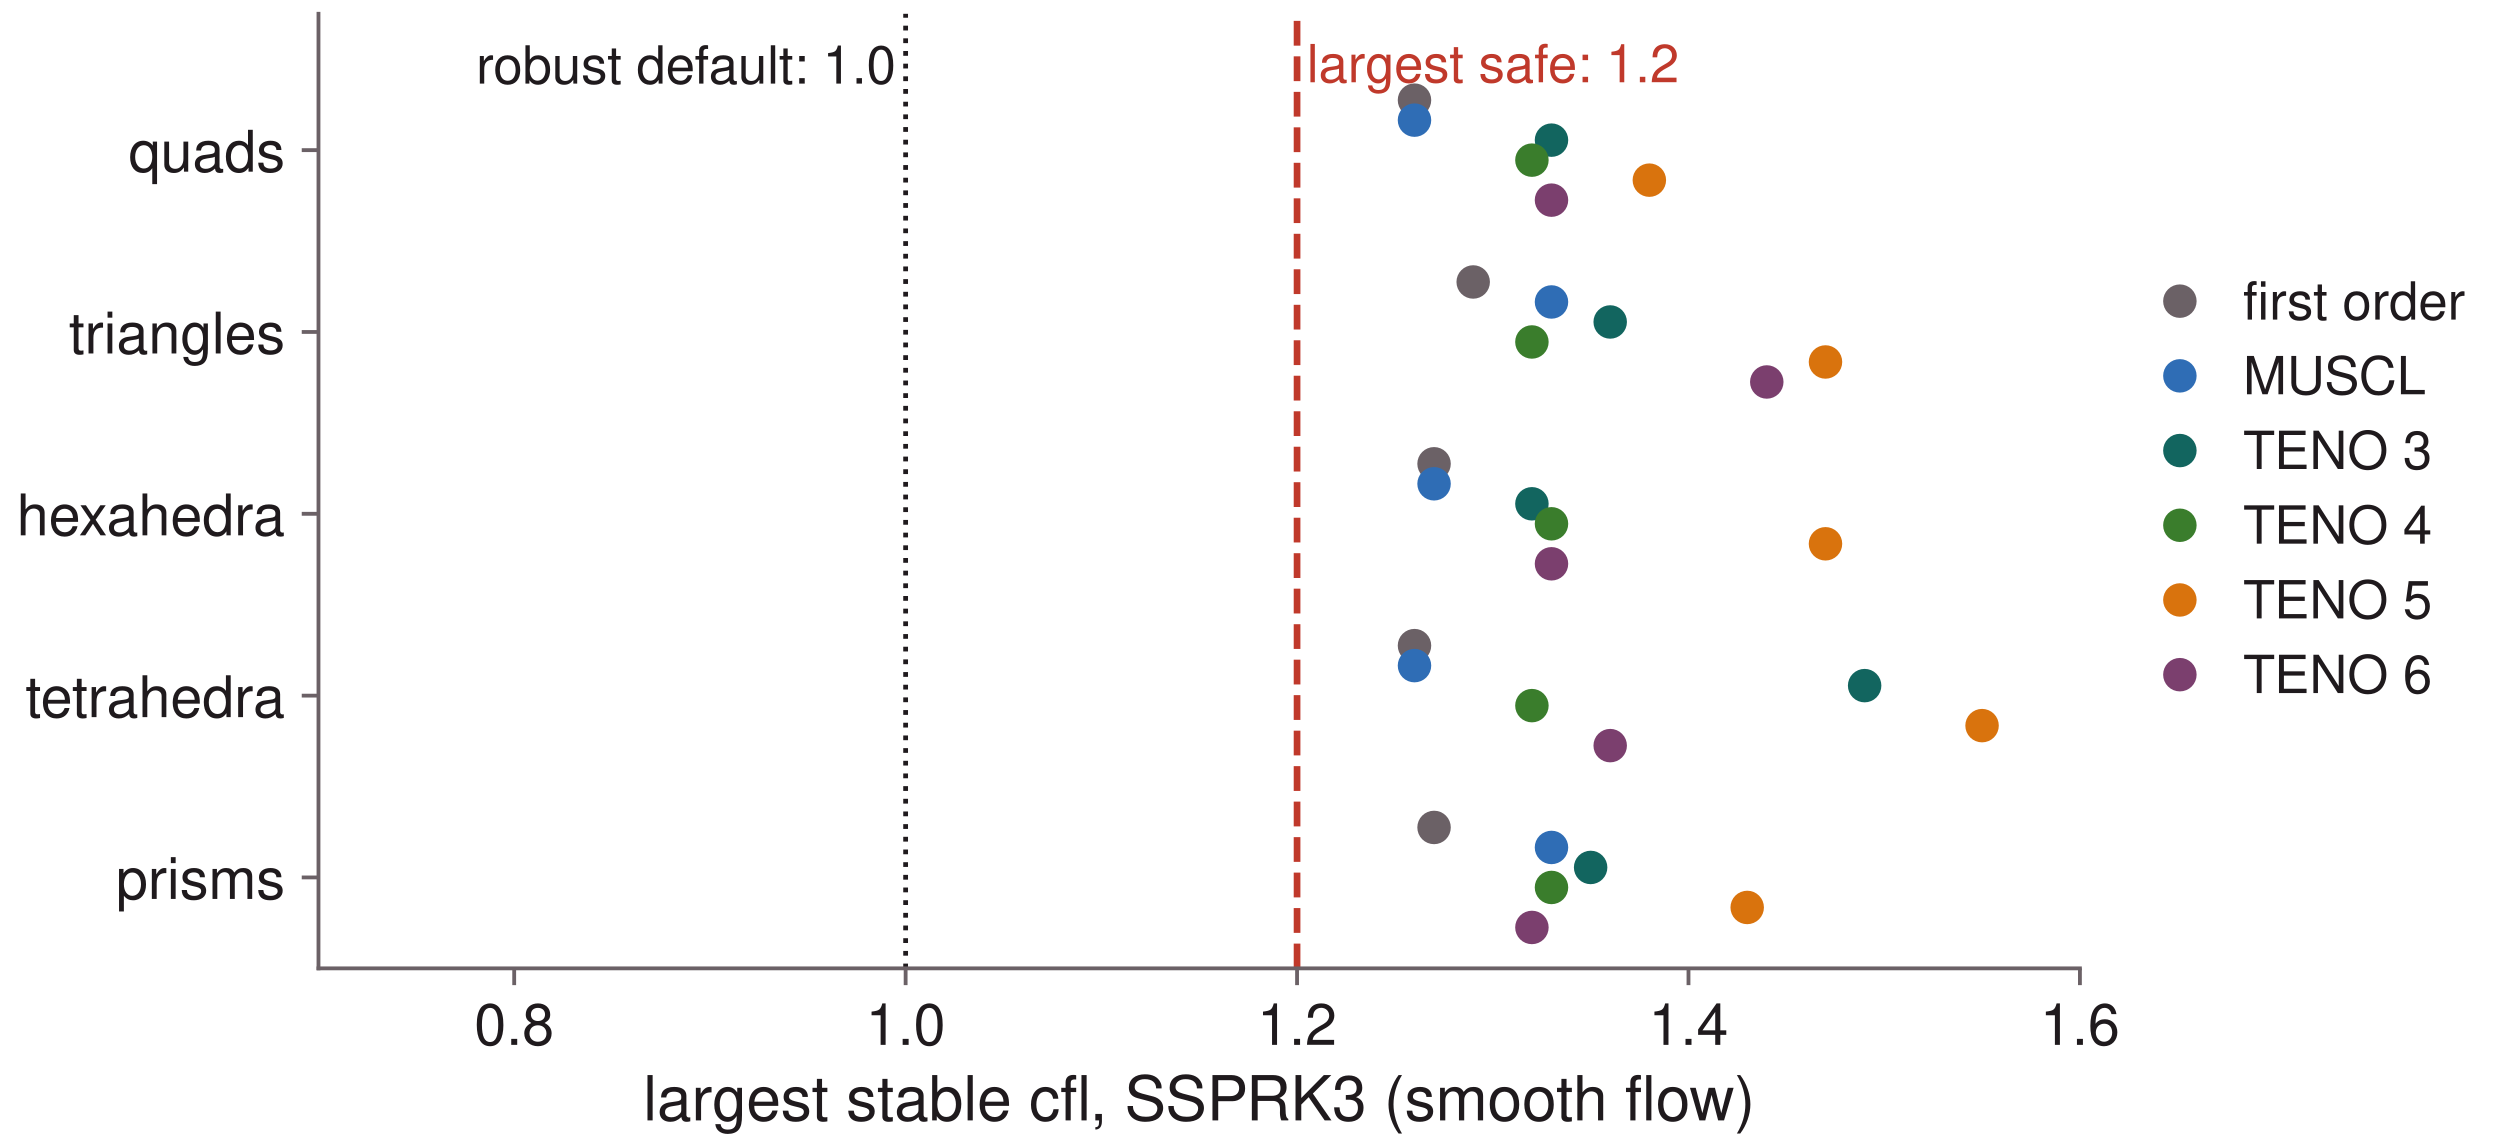
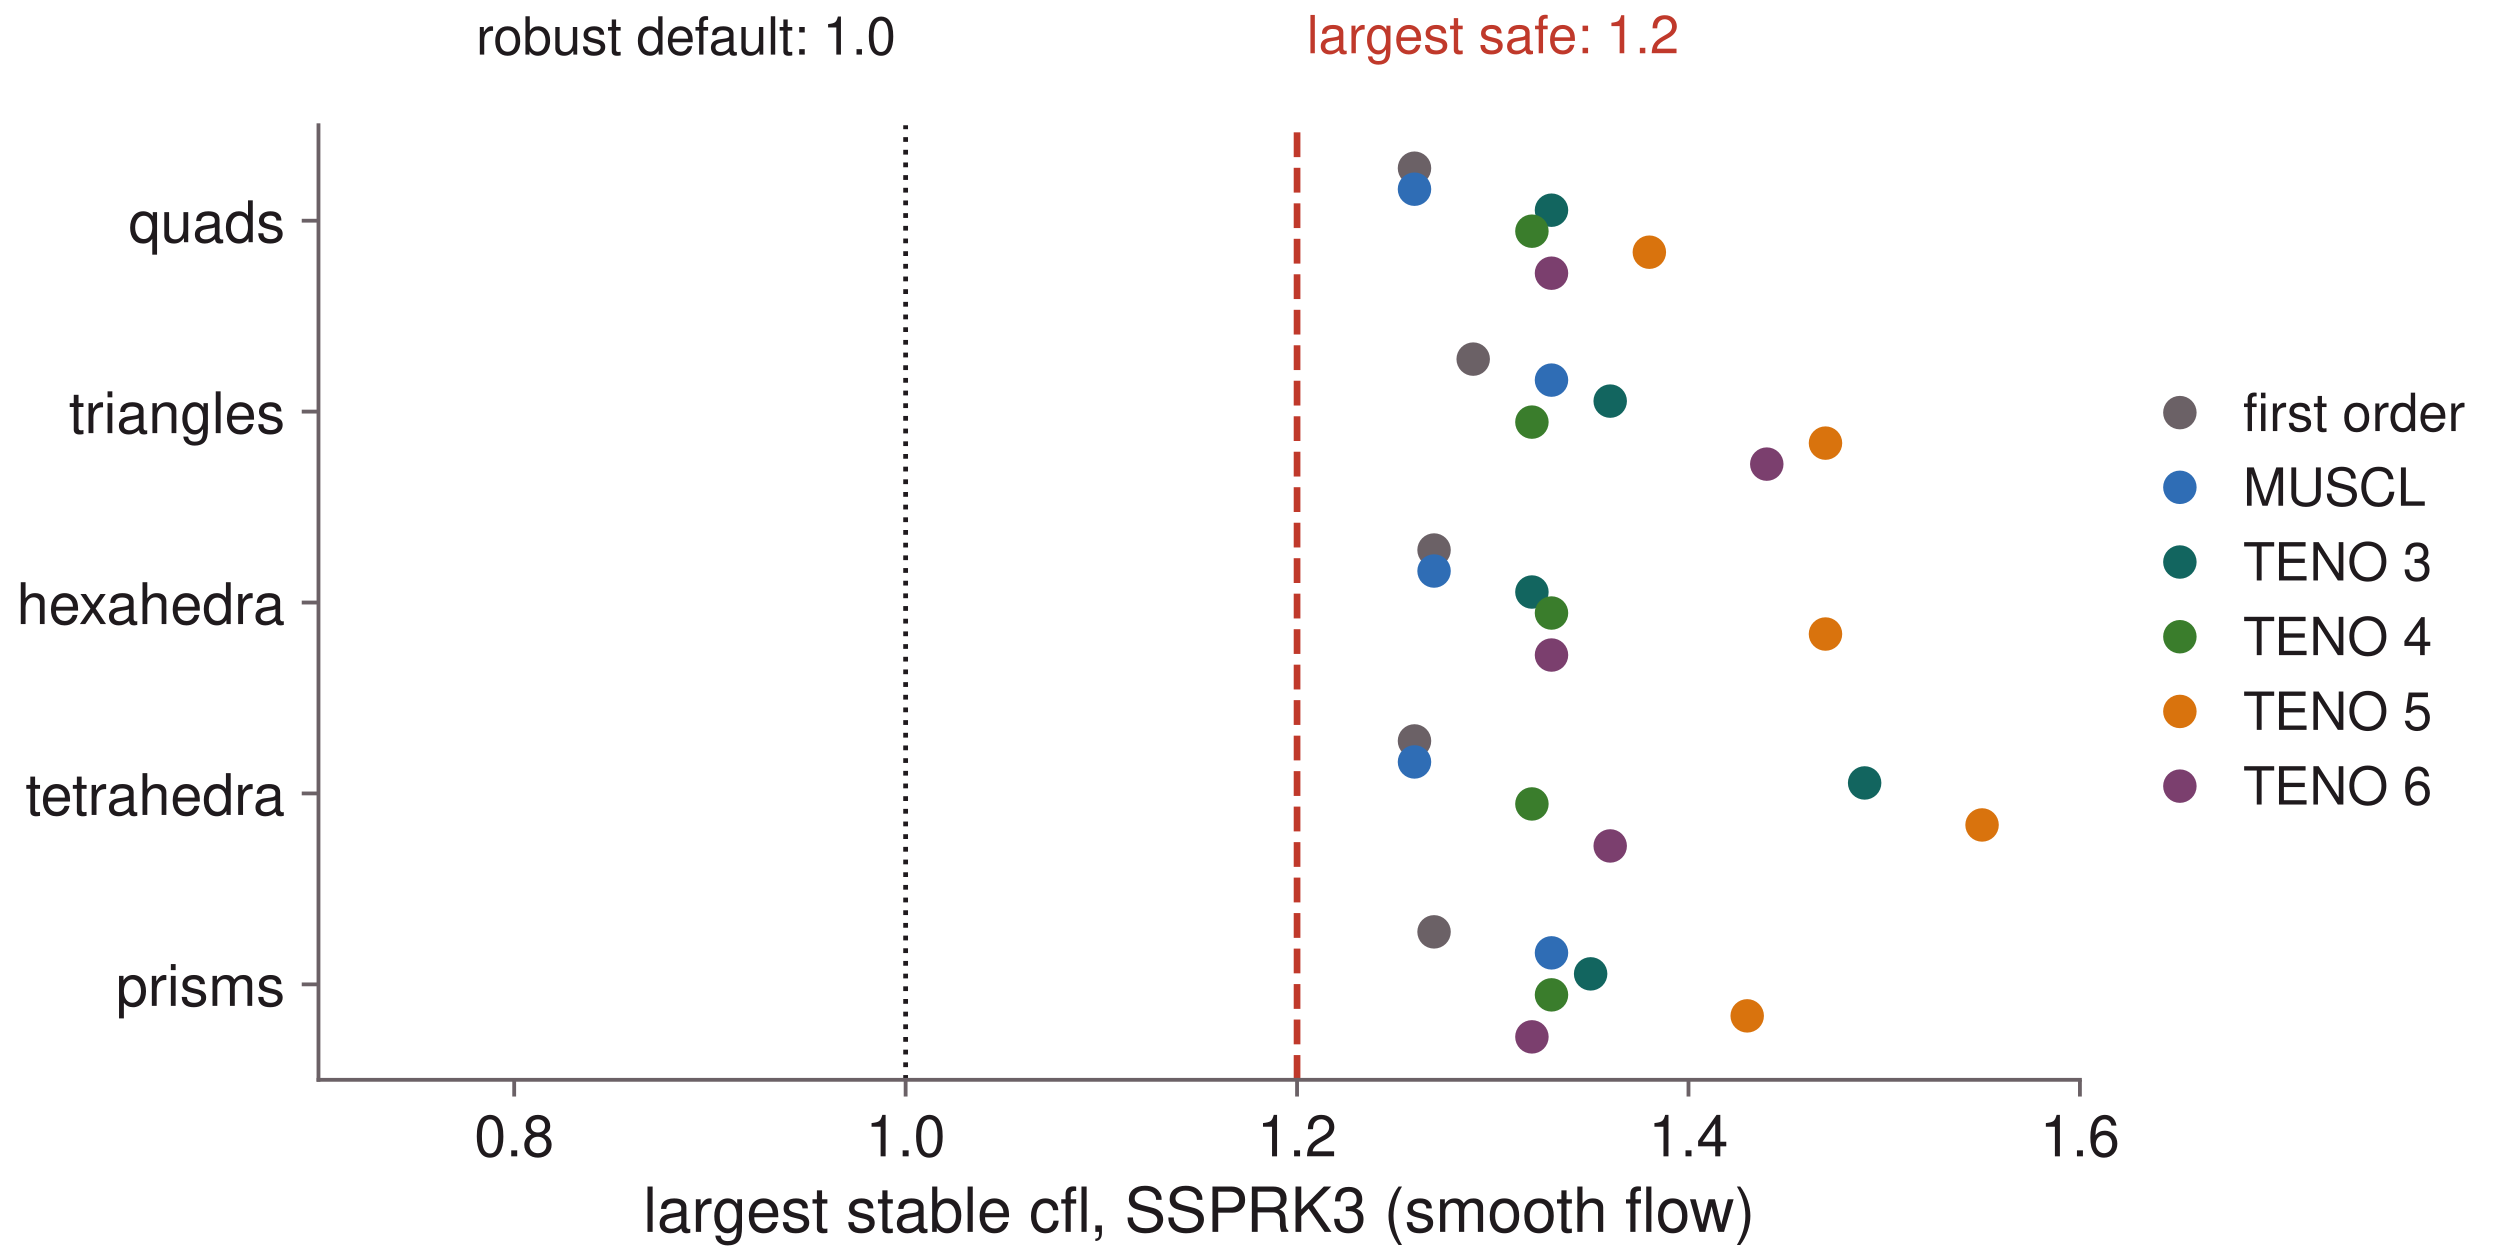
- <svg xmlns="http://www.w3.org/2000/svg" xmlns:xlink="http://www.w3.org/1999/xlink" width="522.698pt" height="240.009pt" viewBox="0 0 522.698 240.009" version="1.1">
+ <svg xmlns="http://www.w3.org/2000/svg" xmlns:xlink="http://www.w3.org/1999/xlink" width="522.698pt" height="263.314pt" viewBox="0 0 522.698 263.314" version="1.1">
  <defs>
    <style type="text/css">*{stroke-linejoin: round; stroke-linecap: butt}</style>
  </defs>
  <g id="figure_1">
    <g id="patch_1">
-       <path d="M 0 240.009  L 522.698 240.009  L 522.698 0  L 0 0  L 0 240.009  z " style="fill: none" />
+       <path d="M 0 263.314  L 522.698 263.314  L 522.698 0  L 0 0  L 0 263.314  z " style="fill: none" />
    </g>
    <g id="axes_1">
      <g id="patch_2">
-         <path d="M 66.588 202.464  L 434.868 202.464  L 434.868 2.88  L 66.588 2.88  L 66.588 202.464  z " style="fill: none" />
+         <path d="M 66.588 225.768  L 434.868 225.768  L 434.868 26.184  L 66.588 26.184  L 66.588 225.768  z " style="fill: none" />
      </g>
      <g id="matplotlib.axis_1">
        <g id="xtick_1">
          <g id="line2d_1">
            <defs>
              <path id="m103bd00e00" d="M 0 0  L 0 3.5  " style="stroke: #6b6166; stroke-width: 0.8" />
            </defs>
            <g>
-               <use xlink:href="#m103bd00e00" x="107.507" y="202.464" style="fill: #6b6166; stroke: #6b6166; stroke-width: 0.8" />
+               <use xlink:href="#m103bd00e00" x="107.507" y="225.768" style="fill: #6b6166; stroke: #6b6166; stroke-width: 0.8" />
            </g>
          </g>
          <g id="text_1">
-             <text style="font-size: 12px; font-family: 'Helvetica', 'Arial', 'DejaVu Sans'; text-anchor: middle; fill: #1f1a1d" x="107.507" y="218.464" transform="rotate(-0 107.5075 218.464)">0.8</text>
+             <text style="font-size: 12px; font-family: 'Helvetica', 'Arial', 'DejaVu Sans'; text-anchor: middle; fill: #1f1a1d" x="107.507" y="241.768" transform="rotate(-0 107.5075 241.7684)">0.8</text>
          </g>
        </g>
        <g id="xtick_2">
          <g id="line2d_2">
            <g>
-               <use xlink:href="#m103bd00e00" x="189.347" y="202.464" style="fill: #6b6166; stroke: #6b6166; stroke-width: 0.8" />
+               <use xlink:href="#m103bd00e00" x="189.347" y="225.768" style="fill: #6b6166; stroke: #6b6166; stroke-width: 0.8" />
            </g>
          </g>
          <g id="text_2">
-             <text style="font-size: 12px; font-family: 'Helvetica', 'Arial', 'DejaVu Sans'; text-anchor: middle; fill: #1f1a1d" x="189.347" y="218.464" transform="rotate(-0 189.3475 218.464)">1.0</text>
+             <text style="font-size: 12px; font-family: 'Helvetica', 'Arial', 'DejaVu Sans'; text-anchor: middle; fill: #1f1a1d" x="189.347" y="241.768" transform="rotate(-0 189.3475 241.7684)">1.0</text>
          </g>
        </g>
        <g id="xtick_3">
          <g id="line2d_3">
            <g>
-               <use xlink:href="#m103bd00e00" x="271.188" y="202.464" style="fill: #6b6166; stroke: #6b6166; stroke-width: 0.8" />
+               <use xlink:href="#m103bd00e00" x="271.188" y="225.768" style="fill: #6b6166; stroke: #6b6166; stroke-width: 0.8" />
            </g>
          </g>
          <g id="text_3">
-             <text style="font-size: 12px; font-family: 'Helvetica', 'Arial', 'DejaVu Sans'; text-anchor: middle; fill: #1f1a1d" x="271.188" y="218.464" transform="rotate(-0 271.1875 218.464)">1.2</text>
+             <text style="font-size: 12px; font-family: 'Helvetica', 'Arial', 'DejaVu Sans'; text-anchor: middle; fill: #1f1a1d" x="271.188" y="241.768" transform="rotate(-0 271.1875 241.7684)">1.2</text>
          </g>
        </g>
        <g id="xtick_4">
          <g id="line2d_4">
            <g>
-               <use xlink:href="#m103bd00e00" x="353.027" y="202.464" style="fill: #6b6166; stroke: #6b6166; stroke-width: 0.8" />
+               <use xlink:href="#m103bd00e00" x="353.027" y="225.768" style="fill: #6b6166; stroke: #6b6166; stroke-width: 0.8" />
            </g>
          </g>
          <g id="text_4">
-             <text style="font-size: 12px; font-family: 'Helvetica', 'Arial', 'DejaVu Sans'; text-anchor: middle; fill: #1f1a1d" x="353.027" y="218.464" transform="rotate(-0 353.0275 218.464)">1.4</text>
+             <text style="font-size: 12px; font-family: 'Helvetica', 'Arial', 'DejaVu Sans'; text-anchor: middle; fill: #1f1a1d" x="353.027" y="241.768" transform="rotate(-0 353.0275 241.7684)">1.4</text>
          </g>
        </g>
        <g id="xtick_5">
          <g id="line2d_5">
            <g>
-               <use xlink:href="#m103bd00e00" x="434.868" y="202.464" style="fill: #6b6166; stroke: #6b6166; stroke-width: 0.8" />
+               <use xlink:href="#m103bd00e00" x="434.868" y="225.768" style="fill: #6b6166; stroke: #6b6166; stroke-width: 0.8" />
            </g>
          </g>
          <g id="text_5">
-             <text style="font-size: 12px; font-family: 'Helvetica', 'Arial', 'DejaVu Sans'; text-anchor: middle; fill: #1f1a1d" x="434.868" y="218.464" transform="rotate(-0 434.8675 218.464)">1.6</text>
+             <text style="font-size: 12px; font-family: 'Helvetica', 'Arial', 'DejaVu Sans'; text-anchor: middle; fill: #1f1a1d" x="434.868" y="241.768" transform="rotate(-0 434.8675 241.7684)">1.6</text>
          </g>
        </g>
        <g id="text_6">
-           <text style="font-size: 13px; font-family: 'Helvetica', 'Arial', 'DejaVu Sans'; text-anchor: middle; fill: #1f1a1d" x="250.727" y="234.253" transform="rotate(-0 250.7275 234.2531)">largest stable cfl, SSPRK3 (smooth flow)</text>
+           <text style="font-size: 13px; font-family: 'Helvetica', 'Arial', 'DejaVu Sans'; text-anchor: middle; fill: #1f1a1d" x="250.727" y="257.557" transform="rotate(-0 250.7275 257.5575)">largest stable cfl, SSPRK3 (smooth flow)</text>
        </g>
      </g>
      <g id="matplotlib.axis_2">
        <g id="ytick_1">
          <g id="line2d_6">
            <defs>
              <path id="m89a3976786" d="M 0 0  L -3.5 0  " style="stroke: #6b6166; stroke-width: 0.8" />
            </defs>
            <g>
-               <use xlink:href="#m89a3976786" x="66.588" y="31.392" style="fill: #6b6166; stroke: #6b6166; stroke-width: 0.8" />
+               <use xlink:href="#m89a3976786" x="66.588" y="46.143" style="fill: #6b6166; stroke: #6b6166; stroke-width: 0.8" />
            </g>
          </g>
          <g id="text_7">
-             <text style="font-size: 12px; font-family: 'Helvetica', 'Arial', 'DejaVu Sans'; text-anchor: end; fill: #1f1a1d" x="59.587" y="35.892" transform="rotate(-0 59.5875 35.892)">quads</text>
+             <text style="font-size: 12px; font-family: 'Helvetica', 'Arial', 'DejaVu Sans'; text-anchor: end; fill: #1f1a1d" x="59.587" y="50.643" transform="rotate(-0 59.5875 50.64283)">quads</text>
          </g>
        </g>
        <g id="ytick_2">
          <g id="line2d_7">
            <g>
-               <use xlink:href="#m89a3976786" x="66.588" y="69.408" style="fill: #6b6166; stroke: #6b6166; stroke-width: 0.8" />
+               <use xlink:href="#m89a3976786" x="66.588" y="86.06" style="fill: #6b6166; stroke: #6b6166; stroke-width: 0.8" />
            </g>
          </g>
          <g id="text_8">
-             <text style="font-size: 12px; font-family: 'Helvetica', 'Arial', 'DejaVu Sans'; text-anchor: end; fill: #1f1a1d" x="59.587" y="73.908" transform="rotate(-0 59.5875 73.908)">triangles</text>
+             <text style="font-size: 12px; font-family: 'Helvetica', 'Arial', 'DejaVu Sans'; text-anchor: end; fill: #1f1a1d" x="59.587" y="90.56" transform="rotate(-0 59.5875 90.55964)">triangles</text>
          </g>
        </g>
        <g id="ytick_3">
          <g id="line2d_8">
            <g>
-               <use xlink:href="#m89a3976786" x="66.588" y="107.424" style="fill: #6b6166; stroke: #6b6166; stroke-width: 0.8" />
+               <use xlink:href="#m89a3976786" x="66.588" y="125.976" style="fill: #6b6166; stroke: #6b6166; stroke-width: 0.8" />
            </g>
          </g>
          <g id="text_9">
-             <text style="font-size: 12px; font-family: 'Helvetica', 'Arial', 'DejaVu Sans'; text-anchor: end; fill: #1f1a1d" x="59.587" y="111.924" transform="rotate(-0 59.5875 111.924)">hexahedra</text>
+             <text style="font-size: 12px; font-family: 'Helvetica', 'Arial', 'DejaVu Sans'; text-anchor: end; fill: #1f1a1d" x="59.587" y="130.476" transform="rotate(-0 59.5875 130.4764)">hexahedra</text>
          </g>
        </g>
        <g id="ytick_4">
          <g id="line2d_9">
            <g>
-               <use xlink:href="#m89a3976786" x="66.588" y="145.44" style="fill: #6b6166; stroke: #6b6166; stroke-width: 0.8" />
+               <use xlink:href="#m89a3976786" x="66.588" y="165.893" style="fill: #6b6166; stroke: #6b6166; stroke-width: 0.8" />
            </g>
          </g>
          <g id="text_10">
-             <text style="font-size: 12px; font-family: 'Helvetica', 'Arial', 'DejaVu Sans'; text-anchor: end; fill: #1f1a1d" x="59.587" y="149.94" transform="rotate(-0 59.5875 149.94)">tetrahedra</text>
+             <text style="font-size: 12px; font-family: 'Helvetica', 'Arial', 'DejaVu Sans'; text-anchor: end; fill: #1f1a1d" x="59.587" y="170.393" transform="rotate(-0 59.5875 170.3932)">tetrahedra</text>
          </g>
        </g>
        <g id="ytick_5">
          <g id="line2d_10">
            <g>
-               <use xlink:href="#m89a3976786" x="66.588" y="183.456" style="fill: #6b6166; stroke: #6b6166; stroke-width: 0.8" />
+               <use xlink:href="#m89a3976786" x="66.588" y="205.81" style="fill: #6b6166; stroke: #6b6166; stroke-width: 0.8" />
            </g>
          </g>
          <g id="text_11">
-             <text style="font-size: 12px; font-family: 'Helvetica', 'Arial', 'DejaVu Sans'; text-anchor: end; fill: #1f1a1d" x="59.587" y="187.956" transform="rotate(-0 59.5875 187.956)">prisms</text>
+             <text style="font-size: 12px; font-family: 'Helvetica', 'Arial', 'DejaVu Sans'; text-anchor: end; fill: #1f1a1d" x="59.587" y="210.31" transform="rotate(-0 59.5875 210.31)">prisms</text>
          </g>
        </g>
      </g>
      <g id="line2d_11">
        <defs>
          <path id="mc4b5f7932d" d="M 0 3  C 0.796 3 1.559 2.684 2.121 2.121  C 2.684 1.559 3 0.796 3 0  C 3 -0.796 2.684 -1.559 2.121 -2.121  C 1.559 -2.684 0.796 -3 0 -3  C -0.796 -3 -1.559 -2.684 -2.121 -2.121  C -2.684 -1.559 -3 -0.796 -3 0  C -3 0.796 -2.684 1.559 -2.121 2.121  C -1.559 2.684 -0.796 3 0 3  z " style="stroke: #6b6166" />
        </defs>
-         <g clip-path="url(#p7caa4bce1e)">
-           <use xlink:href="#mc4b5f7932d" x="295.74" y="20.938" style="fill: #6b6166; stroke: #6b6166" />
-           <use xlink:href="#mc4b5f7932d" x="308.015" y="58.954" style="fill: #6b6166; stroke: #6b6166" />
-           <use xlink:href="#mc4b5f7932d" x="299.832" y="96.97" style="fill: #6b6166; stroke: #6b6166" />
-           <use xlink:href="#mc4b5f7932d" x="295.74" y="134.986" style="fill: #6b6166; stroke: #6b6166" />
-           <use xlink:href="#mc4b5f7932d" x="299.832" y="173.002" style="fill: #6b6166; stroke: #6b6166" />
+         <g clip-path="url(#pacc6d55501)">
+           <use xlink:href="#mc4b5f7932d" x="295.74" y="35.166" style="fill: #6b6166; stroke: #6b6166" />
+           <use xlink:href="#mc4b5f7932d" x="308.015" y="75.083" style="fill: #6b6166; stroke: #6b6166" />
+           <use xlink:href="#mc4b5f7932d" x="299.832" y="114.999" style="fill: #6b6166; stroke: #6b6166" />
+           <use xlink:href="#mc4b5f7932d" x="295.74" y="154.916" style="fill: #6b6166; stroke: #6b6166" />
+           <use xlink:href="#mc4b5f7932d" x="299.832" y="194.833" style="fill: #6b6166; stroke: #6b6166" />
        </g>
      </g>
      <g id="line2d_12">
        <defs>
          <path id="m56449683bf" d="M 0 3  C 0.796 3 1.559 2.684 2.121 2.121  C 2.684 1.559 3 0.796 3 0  C 3 -0.796 2.684 -1.559 2.121 -2.121  C 1.559 -2.684 0.796 -3 0 -3  C -0.796 -3 -1.559 -2.684 -2.121 -2.121  C -2.684 -1.559 -3 -0.796 -3 0  C -3 0.796 -2.684 1.559 -2.121 2.121  C -1.559 2.684 -0.796 3 0 3  z " style="stroke: #2f6db5" />
        </defs>
-         <g clip-path="url(#p7caa4bce1e)">
-           <use xlink:href="#m56449683bf" x="295.74" y="25.119" style="fill: #2f6db5; stroke: #2f6db5" />
-           <use xlink:href="#m56449683bf" x="324.384" y="63.135" style="fill: #2f6db5; stroke: #2f6db5" />
-           <use xlink:href="#m56449683bf" x="299.832" y="101.151" style="fill: #2f6db5; stroke: #2f6db5" />
-           <use xlink:href="#m56449683bf" x="295.74" y="139.167" style="fill: #2f6db5; stroke: #2f6db5" />
-           <use xlink:href="#m56449683bf" x="324.384" y="177.183" style="fill: #2f6db5; stroke: #2f6db5" />
+         <g clip-path="url(#pacc6d55501)">
+           <use xlink:href="#m56449683bf" x="295.74" y="39.557" style="fill: #2f6db5; stroke: #2f6db5" />
+           <use xlink:href="#m56449683bf" x="324.384" y="79.473" style="fill: #2f6db5; stroke: #2f6db5" />
+           <use xlink:href="#m56449683bf" x="299.832" y="119.39" style="fill: #2f6db5; stroke: #2f6db5" />
+           <use xlink:href="#m56449683bf" x="295.74" y="159.307" style="fill: #2f6db5; stroke: #2f6db5" />
+           <use xlink:href="#m56449683bf" x="324.384" y="199.224" style="fill: #2f6db5; stroke: #2f6db5" />
        </g>
      </g>
      <g id="line2d_13">
        <defs>
          <path id="m00edc8d45e" d="M 0 3  C 0.796 3 1.559 2.684 2.121 2.121  C 2.684 1.559 3 0.796 3 0  C 3 -0.796 2.684 -1.559 2.121 -2.121  C 1.559 -2.684 0.796 -3 0 -3  C -0.796 -3 -1.559 -2.684 -2.121 -2.121  C -2.684 -1.559 -3 -0.796 -3 0  C -3 0.796 -2.684 1.559 -2.121 2.121  C -1.559 2.684 -0.796 3 0 3  z " style="stroke: #12655f" />
        </defs>
-         <g clip-path="url(#p7caa4bce1e)">
-           <use xlink:href="#m00edc8d45e" x="324.384" y="29.301" style="fill: #12655f; stroke: #12655f" />
-           <use xlink:href="#m00edc8d45e" x="336.659" y="67.317" style="fill: #12655f; stroke: #12655f" />
-           <use xlink:href="#m00edc8d45e" x="320.291" y="105.333" style="fill: #12655f; stroke: #12655f" />
-           <use xlink:href="#m00edc8d45e" x="389.856" y="143.349" style="fill: #12655f; stroke: #12655f" />
-           <use xlink:href="#m00edc8d45e" x="332.567" y="181.365" style="fill: #12655f; stroke: #12655f" />
+         <g clip-path="url(#pacc6d55501)">
+           <use xlink:href="#m00edc8d45e" x="324.384" y="43.947" style="fill: #12655f; stroke: #12655f" />
+           <use xlink:href="#m00edc8d45e" x="336.659" y="83.864" style="fill: #12655f; stroke: #12655f" />
+           <use xlink:href="#m00edc8d45e" x="320.291" y="123.781" style="fill: #12655f; stroke: #12655f" />
+           <use xlink:href="#m00edc8d45e" x="389.856" y="163.698" style="fill: #12655f; stroke: #12655f" />
+           <use xlink:href="#m00edc8d45e" x="332.567" y="203.615" style="fill: #12655f; stroke: #12655f" />
        </g>
      </g>
      <g id="line2d_14">
        <defs>
          <path id="m098baa0d10" d="M 0 3  C 0.796 3 1.559 2.684 2.121 2.121  C 2.684 1.559 3 0.796 3 0  C 3 -0.796 2.684 -1.559 2.121 -2.121  C 1.559 -2.684 0.796 -3 0 -3  C -0.796 -3 -1.559 -2.684 -2.121 -2.121  C -2.684 -1.559 -3 -0.796 -3 0  C -3 0.796 -2.684 1.559 -2.121 2.121  C -1.559 2.684 -0.796 3 0 3  z " style="stroke: #3a7d2c" />
        </defs>
-         <g clip-path="url(#p7caa4bce1e)">
-           <use xlink:href="#m098baa0d10" x="320.291" y="33.483" style="fill: #3a7d2c; stroke: #3a7d2c" />
-           <use xlink:href="#m098baa0d10" x="320.291" y="71.499" style="fill: #3a7d2c; stroke: #3a7d2c" />
-           <use xlink:href="#m098baa0d10" x="324.384" y="109.515" style="fill: #3a7d2c; stroke: #3a7d2c" />
-           <use xlink:href="#m098baa0d10" x="320.291" y="147.531" style="fill: #3a7d2c; stroke: #3a7d2c" />
-           <use xlink:href="#m098baa0d10" x="324.384" y="185.547" style="fill: #3a7d2c; stroke: #3a7d2c" />
+         <g clip-path="url(#pacc6d55501)">
+           <use xlink:href="#m098baa0d10" x="320.291" y="48.338" style="fill: #3a7d2c; stroke: #3a7d2c" />
+           <use xlink:href="#m098baa0d10" x="320.291" y="88.255" style="fill: #3a7d2c; stroke: #3a7d2c" />
+           <use xlink:href="#m098baa0d10" x="324.384" y="128.172" style="fill: #3a7d2c; stroke: #3a7d2c" />
+           <use xlink:href="#m098baa0d10" x="320.291" y="168.089" style="fill: #3a7d2c; stroke: #3a7d2c" />
+           <use xlink:href="#m098baa0d10" x="324.384" y="208.005" style="fill: #3a7d2c; stroke: #3a7d2c" />
        </g>
      </g>
      <g id="line2d_15">
        <defs>
          <path id="m20457476b2" d="M 0 3  C 0.796 3 1.559 2.684 2.121 2.121  C 2.684 1.559 3 0.796 3 0  C 3 -0.796 2.684 -1.559 2.121 -2.121  C 1.559 -2.684 0.796 -3 0 -3  C -0.796 -3 -1.559 -2.684 -2.121 -2.121  C -2.684 -1.559 -3 -0.796 -3 0  C -3 0.796 -2.684 1.559 -2.121 2.121  C -1.559 2.684 -0.796 3 0 3  z " style="stroke: #d9730d" />
        </defs>
-         <g clip-path="url(#p7caa4bce1e)">
-           <use xlink:href="#m20457476b2" x="344.844" y="37.665" style="fill: #d9730d; stroke: #d9730d" />
-           <use xlink:href="#m20457476b2" x="381.671" y="75.681" style="fill: #d9730d; stroke: #d9730d" />
-           <use xlink:href="#m20457476b2" x="381.671" y="113.697" style="fill: #d9730d; stroke: #d9730d" />
-           <use xlink:href="#m20457476b2" x="414.408" y="151.713" style="fill: #d9730d; stroke: #d9730d" />
-           <use xlink:href="#m20457476b2" x="365.303" y="189.729" style="fill: #d9730d; stroke: #d9730d" />
+         <g clip-path="url(#pacc6d55501)">
+           <use xlink:href="#m20457476b2" x="344.844" y="52.729" style="fill: #d9730d; stroke: #d9730d" />
+           <use xlink:href="#m20457476b2" x="381.671" y="92.646" style="fill: #d9730d; stroke: #d9730d" />
+           <use xlink:href="#m20457476b2" x="381.671" y="132.563" style="fill: #d9730d; stroke: #d9730d" />
+           <use xlink:href="#m20457476b2" x="414.408" y="172.48" style="fill: #d9730d; stroke: #d9730d" />
+           <use xlink:href="#m20457476b2" x="365.303" y="212.396" style="fill: #d9730d; stroke: #d9730d" />
        </g>
      </g>
      <g id="line2d_16">
        <defs>
          <path id="m3bc2e1ce6d" d="M 0 3  C 0.796 3 1.559 2.684 2.121 2.121  C 2.684 1.559 3 0.796 3 0  C 3 -0.796 2.684 -1.559 2.121 -2.121  C 1.559 -2.684 0.796 -3 0 -3  C -0.796 -3 -1.559 -2.684 -2.121 -2.121  C -2.684 -1.559 -3 -0.796 -3 0  C -3 0.796 -2.684 1.559 -2.121 2.121  C -1.559 2.684 -0.796 3 0 3  z " style="stroke: #7b3f6e" />
        </defs>
-         <g clip-path="url(#p7caa4bce1e)">
-           <use xlink:href="#m3bc2e1ce6d" x="324.384" y="41.846" style="fill: #7b3f6e; stroke: #7b3f6e" />
-           <use xlink:href="#m3bc2e1ce6d" x="369.396" y="79.862" style="fill: #7b3f6e; stroke: #7b3f6e" />
-           <use xlink:href="#m3bc2e1ce6d" x="324.384" y="117.878" style="fill: #7b3f6e; stroke: #7b3f6e" />
-           <use xlink:href="#m3bc2e1ce6d" x="336.659" y="155.894" style="fill: #7b3f6e; stroke: #7b3f6e" />
-           <use xlink:href="#m3bc2e1ce6d" x="320.291" y="193.91" style="fill: #7b3f6e; stroke: #7b3f6e" />
+         <g clip-path="url(#pacc6d55501)">
+           <use xlink:href="#m3bc2e1ce6d" x="324.384" y="57.12" style="fill: #7b3f6e; stroke: #7b3f6e" />
+           <use xlink:href="#m3bc2e1ce6d" x="369.396" y="97.037" style="fill: #7b3f6e; stroke: #7b3f6e" />
+           <use xlink:href="#m3bc2e1ce6d" x="324.384" y="136.954" style="fill: #7b3f6e; stroke: #7b3f6e" />
+           <use xlink:href="#m3bc2e1ce6d" x="336.659" y="176.87" style="fill: #7b3f6e; stroke: #7b3f6e" />
+           <use xlink:href="#m3bc2e1ce6d" x="320.291" y="216.787" style="fill: #7b3f6e; stroke: #7b3f6e" />
        </g>
      </g>
      <g id="line2d_17">
-         <path d="M 271.188 202.464  L 271.188 2.88  " clip-path="url(#p7caa4bce1e)" style="fill: none; stroke-dasharray: 5.18,2.24; stroke-dashoffset: 0; stroke: #c0392b; stroke-width: 1.4" />
+         <path d="M 271.188 225.768  L 271.188 26.184  " clip-path="url(#pacc6d55501)" style="fill: none; stroke-dasharray: 5.18,2.24; stroke-dashoffset: 0; stroke: #c0392b; stroke-width: 1.4" />
      </g>
      <g id="line2d_18">
-         <path d="M 189.347 202.464  L 189.347 2.88  " clip-path="url(#p7caa4bce1e)" style="fill: none; stroke-dasharray: 1,1.65; stroke-dashoffset: 0; stroke: #1f1a1d" />
+         <path d="M 189.347 225.768  L 189.347 26.184  " clip-path="url(#pacc6d55501)" style="fill: none; stroke-dasharray: 1,1.65; stroke-dashoffset: 0; stroke: #1f1a1d" />
      </g>
      <g id="patch_3">
-         <path d="M 66.588 202.464  L 66.588 2.88  " style="fill: none; stroke: #6b6166; stroke-width: 0.8; stroke-linejoin: miter; stroke-linecap: square" />
+         <path d="M 66.588 225.768  L 66.588 26.184  " style="fill: none; stroke: #6b6166; stroke-width: 0.8; stroke-linejoin: miter; stroke-linecap: square" />
      </g>
      <g id="patch_4">
-         <path d="M 66.588 202.464  L 434.868 202.464  " style="fill: none; stroke: #6b6166; stroke-width: 0.8; stroke-linejoin: miter; stroke-linecap: square" />
+         <path d="M 66.588 225.768  L 434.868 225.768  " style="fill: none; stroke: #6b6166; stroke-width: 0.8; stroke-linejoin: miter; stroke-linecap: square" />
      </g>
      <g id="text_12">
-         <text style="font-size: 11px; font-family: 'Helvetica', 'Arial', 'DejaVu Sans'; text-anchor: start; fill: #c0392b" x="273.233" y="17.193" transform="rotate(-0 273.2335 17.19292)">largest safe: 1.2</text>
+         <text style="font-size: 11px; font-family: 'Helvetica', 'Arial', 'DejaVu Sans'; text-anchor: start; fill: #c0392b" x="273.233" y="11.13" transform="rotate(-0 273.2335 11.13)">largest safe: 1.2</text>
      </g>
      <g id="text_13">
-         <text style="font-size: 11px; font-family: 'Helvetica', 'Arial', 'DejaVu Sans'; text-anchor: end; fill: #1f1a1d" x="187.302" y="17.475" transform="rotate(-0 187.3015 17.47523)">robust default: 1.0</text>
+         <text style="font-size: 11px; font-family: 'Helvetica', 'Arial', 'DejaVu Sans'; text-anchor: end; fill: #1f1a1d" x="187.302" y="11.412" transform="rotate(-0 187.3015 11.4123)">robust default: 1.0</text>
      </g>
      <g id="legend_1">
        <g id="line2d_19">
          <g>
-             <use xlink:href="#mc4b5f7932d" x="455.767" y="62.965" style="fill: #6b6166; stroke: #6b6166" />
+             <use xlink:href="#mc4b5f7932d" x="455.767" y="86.269" style="fill: #6b6166; stroke: #6b6166" />
          </g>
        </g>
        <g id="text_14">
-           <text style="font-size: 11px; font-family: 'Helvetica', 'Arial', 'DejaVu Sans'; text-anchor: start; fill: #1f1a1d" x="468.967" y="66.815" transform="rotate(-0 468.9675 66.81458)">first order</text>
+           <text style="font-size: 11px; font-family: 'Helvetica', 'Arial', 'DejaVu Sans'; text-anchor: start; fill: #1f1a1d" x="468.967" y="90.119" transform="rotate(-0 468.9675 90.11901)">first order</text>
        </g>
        <g id="line2d_20">
          <g>
-             <use xlink:href="#m56449683bf" x="455.767" y="78.584" style="fill: #2f6db5; stroke: #2f6db5" />
+             <use xlink:href="#m56449683bf" x="455.767" y="101.888" style="fill: #2f6db5; stroke: #2f6db5" />
          </g>
        </g>
        <g id="text_15">
-           <text style="font-size: 11px; font-family: 'Helvetica', 'Arial', 'DejaVu Sans'; text-anchor: start; fill: #1f1a1d" x="468.967" y="82.434" transform="rotate(-0 468.9675 82.43372)">MUSCL</text>
+           <text style="font-size: 11px; font-family: 'Helvetica', 'Arial', 'DejaVu Sans'; text-anchor: start; fill: #1f1a1d" x="468.967" y="105.738" transform="rotate(-0 468.9675 105.7382)">MUSCL</text>
        </g>
        <g id="line2d_21">
          <g>
-             <use xlink:href="#m00edc8d45e" x="455.767" y="94.203" style="fill: #12655f; stroke: #12655f" />
+             <use xlink:href="#m00edc8d45e" x="455.767" y="117.507" style="fill: #12655f; stroke: #12655f" />
          </g>
        </g>
        <g id="text_16">
-           <text style="font-size: 11px; font-family: 'Helvetica', 'Arial', 'DejaVu Sans'; text-anchor: start; fill: #1f1a1d" x="468.967" y="98.053" transform="rotate(-0 468.9675 98.05286)">TENO 3</text>
+           <text style="font-size: 11px; font-family: 'Helvetica', 'Arial', 'DejaVu Sans'; text-anchor: start; fill: #1f1a1d" x="468.967" y="121.357" transform="rotate(-0 468.9675 121.3573)">TENO 3</text>
        </g>
        <g id="line2d_22">
          <g>
-             <use xlink:href="#m098baa0d10" x="455.767" y="109.822" style="fill: #3a7d2c; stroke: #3a7d2c" />
+             <use xlink:href="#m098baa0d10" x="455.767" y="133.126" style="fill: #3a7d2c; stroke: #3a7d2c" />
          </g>
        </g>
        <g id="text_17">
-           <text style="font-size: 11px; font-family: 'Helvetica', 'Arial', 'DejaVu Sans'; text-anchor: start; fill: #1f1a1d" x="468.967" y="113.672" transform="rotate(-0 468.9675 113.672)">TENO 4</text>
+           <text style="font-size: 11px; font-family: 'Helvetica', 'Arial', 'DejaVu Sans'; text-anchor: start; fill: #1f1a1d" x="468.967" y="136.976" transform="rotate(-0 468.9675 136.9764)">TENO 4</text>
        </g>
        <g id="line2d_23">
          <g>
-             <use xlink:href="#m20457476b2" x="455.767" y="125.441" style="fill: #d9730d; stroke: #d9730d" />
+             <use xlink:href="#m20457476b2" x="455.767" y="148.746" style="fill: #d9730d; stroke: #d9730d" />
          </g>
        </g>
        <g id="text_18">
-           <text style="font-size: 11px; font-family: 'Helvetica', 'Arial', 'DejaVu Sans'; text-anchor: start; fill: #1f1a1d" x="468.967" y="129.291" transform="rotate(-0 468.9675 129.2911)">TENO 5</text>
+           <text style="font-size: 11px; font-family: 'Helvetica', 'Arial', 'DejaVu Sans'; text-anchor: start; fill: #1f1a1d" x="468.967" y="152.596" transform="rotate(-0 468.9675 152.5956)">TENO 5</text>
        </g>
        <g id="line2d_24">
          <g>
-             <use xlink:href="#m3bc2e1ce6d" x="455.767" y="141.06" style="fill: #7b3f6e; stroke: #7b3f6e" />
+             <use xlink:href="#m3bc2e1ce6d" x="455.767" y="164.365" style="fill: #7b3f6e; stroke: #7b3f6e" />
          </g>
        </g>
        <g id="text_19">
-           <text style="font-size: 11px; font-family: 'Helvetica', 'Arial', 'DejaVu Sans'; text-anchor: start; fill: #1f1a1d" x="468.967" y="144.91" transform="rotate(-0 468.9675 144.9103)">TENO 6</text>
+           <text style="font-size: 11px; font-family: 'Helvetica', 'Arial', 'DejaVu Sans'; text-anchor: start; fill: #1f1a1d" x="468.967" y="168.215" transform="rotate(-0 468.9675 168.2147)">TENO 6</text>
        </g>
      </g>
    </g>
  </g>
  <defs>
-     <clipPath id="p7caa4bce1e">
-       <rect x="66.588" y="2.88" width="368.28" height="199.584" />
+     <clipPath id="pacc6d55501">
+       <rect x="66.588" y="26.184" width="368.28" height="199.584" />
    </clipPath>
  </defs>
</svg>
